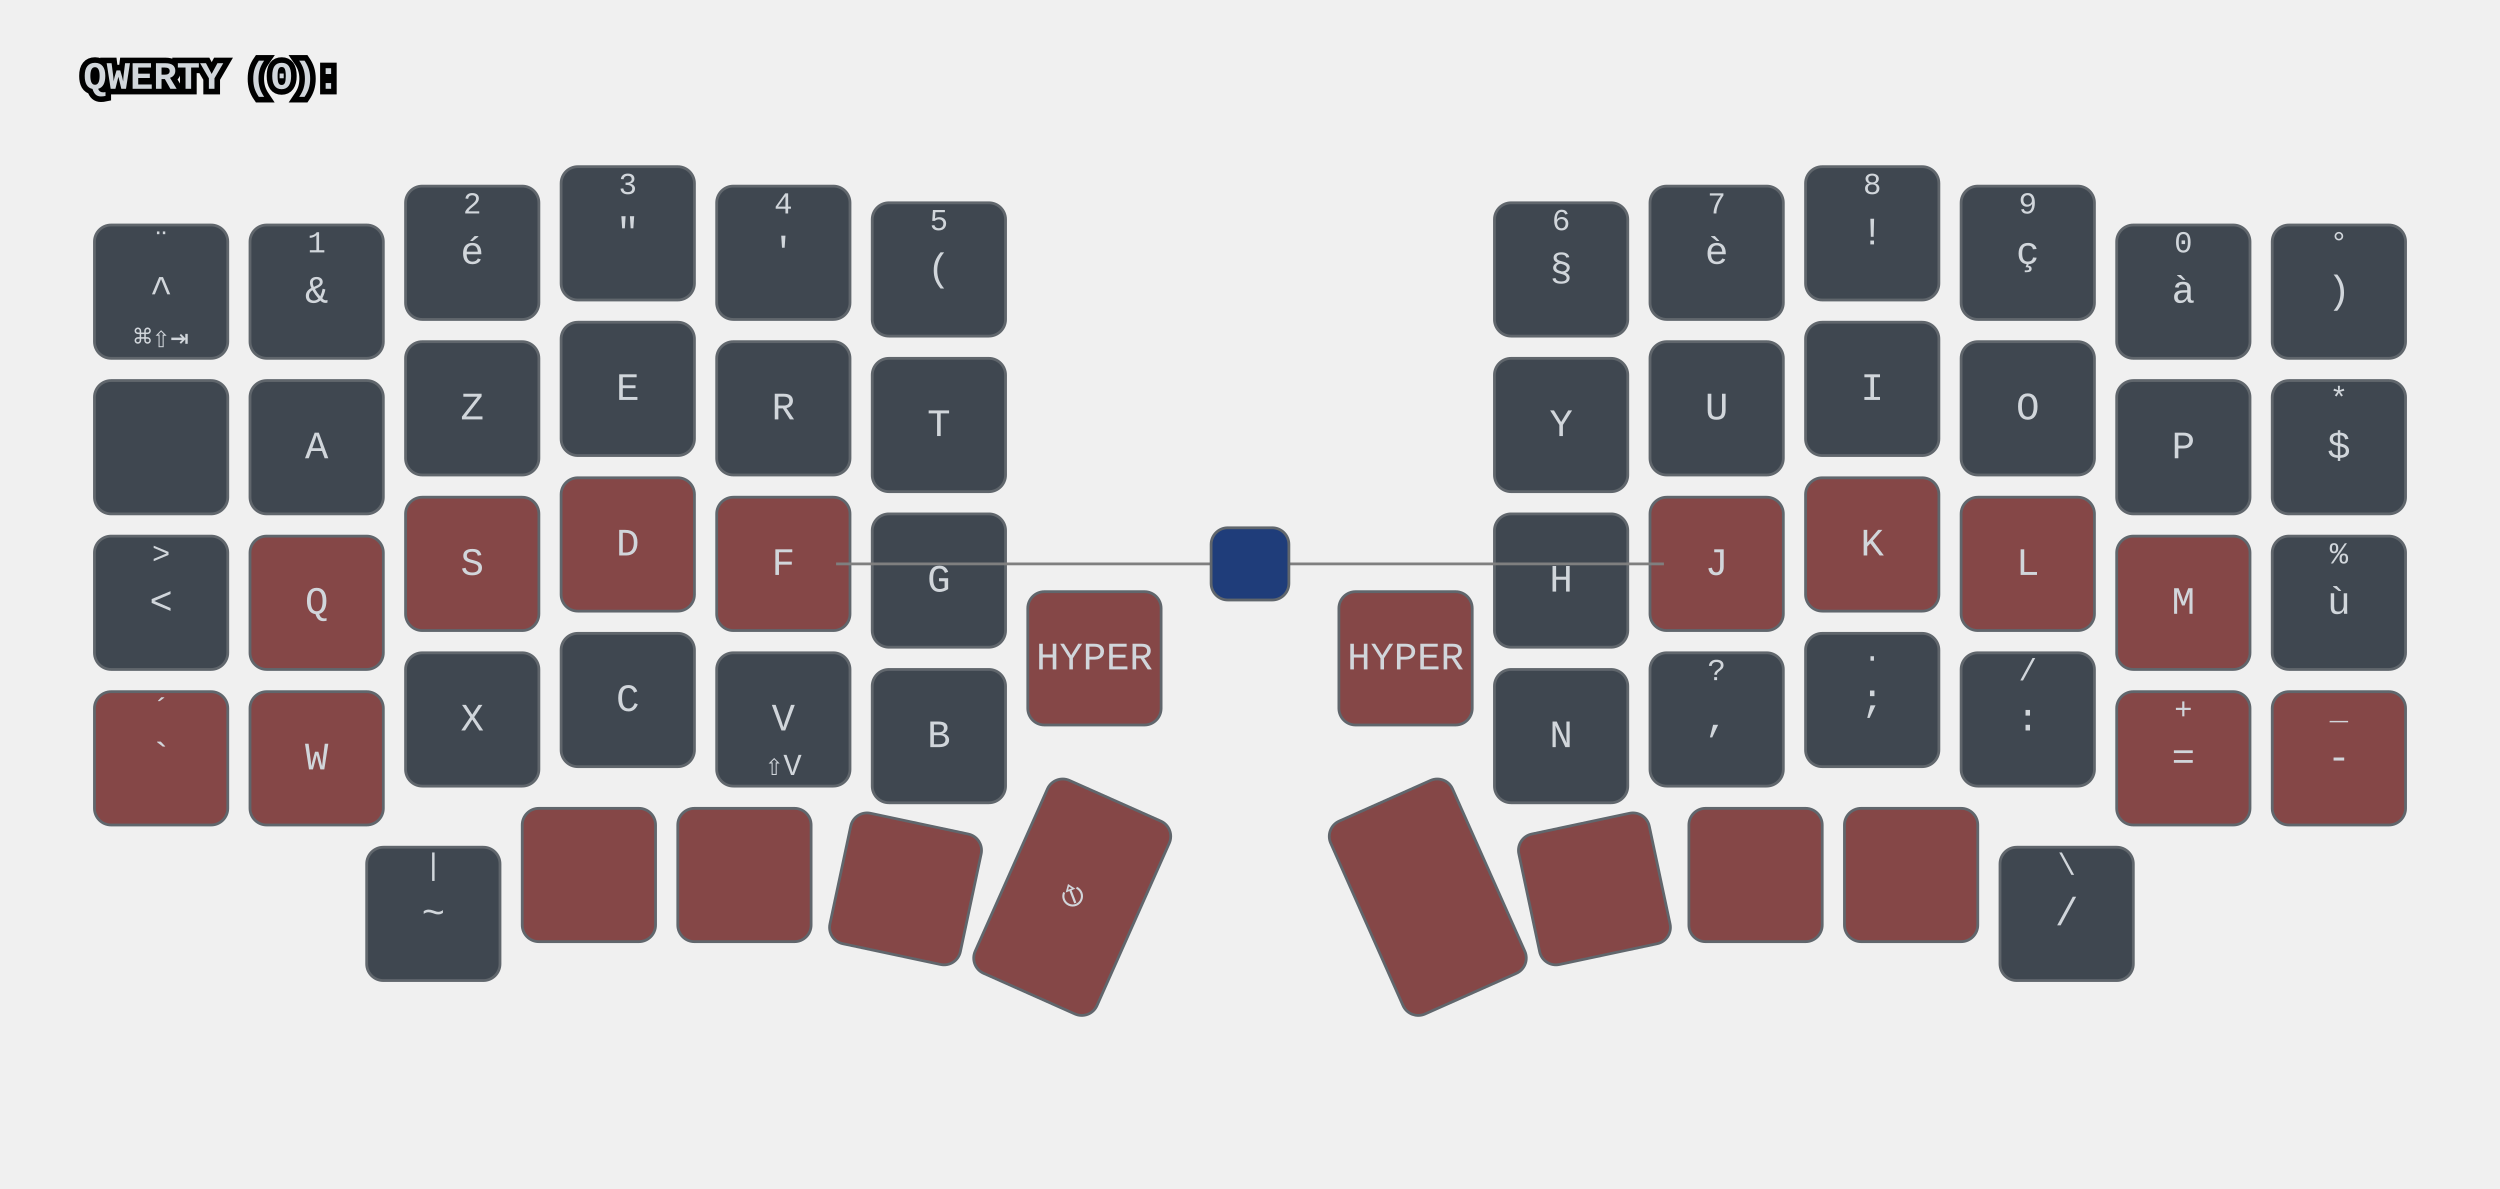
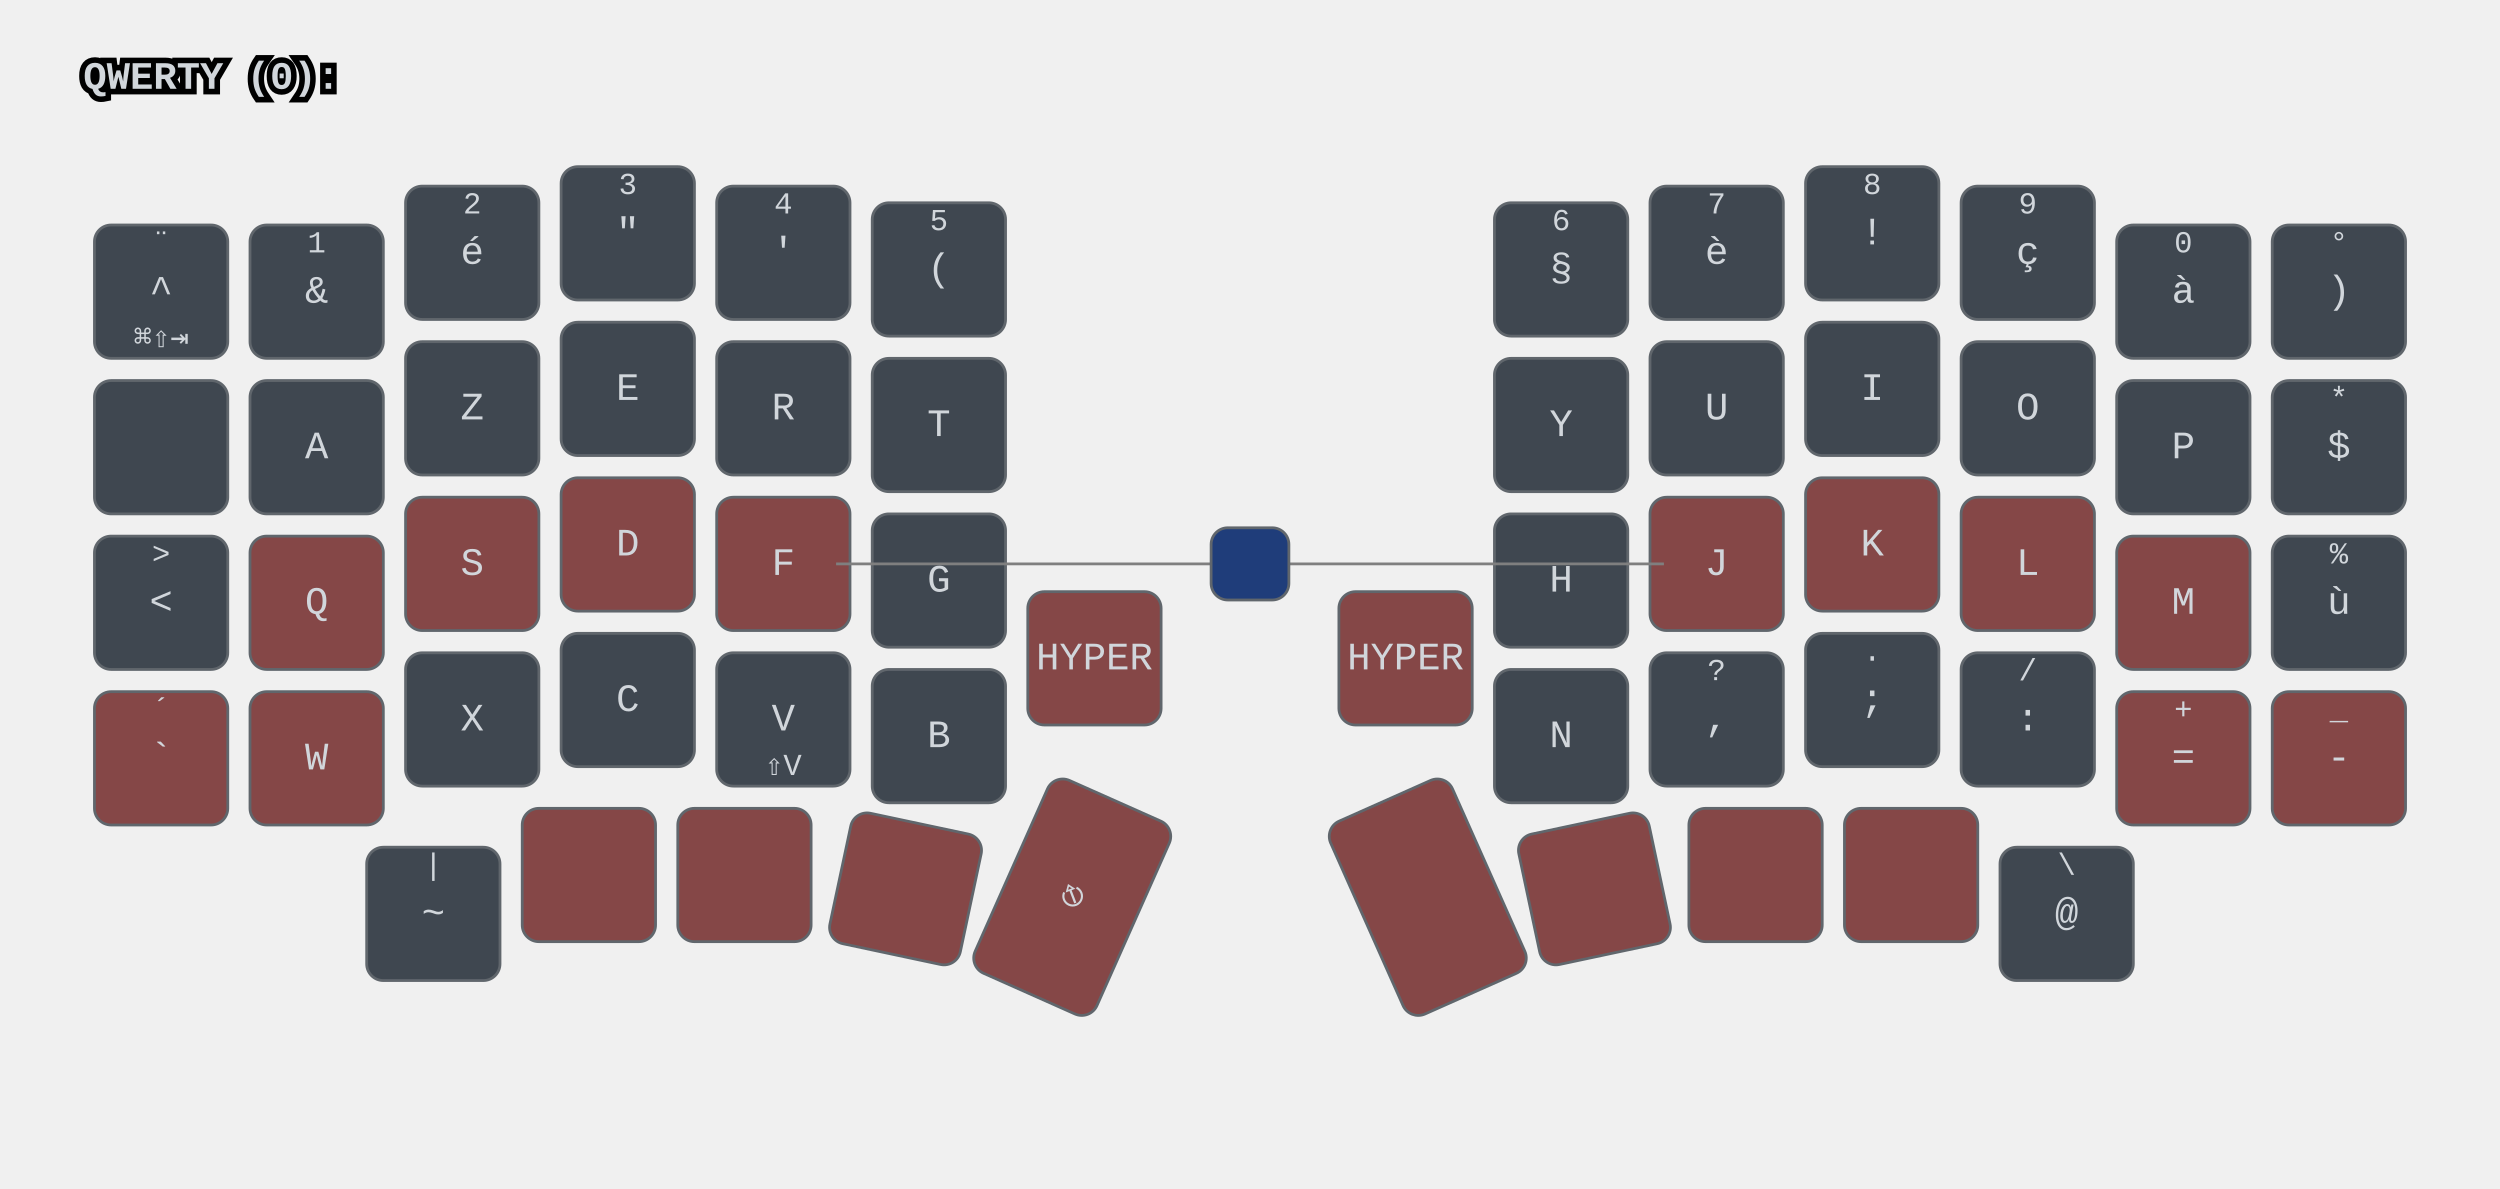
<svg xmlns="http://www.w3.org/2000/svg" xmlns:xlink="http://www.w3.org/1999/xlink" width="900" height="428" viewBox="0 0 900 428" class="keymap">
  <defs>/* start glyphs */
<svg id="mdi:apple-keyboard-caps">
      <svg id="mdi-apple-keyboard-caps" viewBox="0 0 24 24">
        <path d="M15,14V8H17.17L12,2.83L6.83,8H9V14H15M12,0L22,10H17V16H7V10H2L12,0M7,18H17V24H7V18M15,20H9V22H15V20Z" />
      </svg>
    </svg>
    <svg id="mdi:apple-keyboard-command">
      <svg id="mdi-apple-keyboard-command" viewBox="0 0 24 24">
        <path d="M6,2A4,4 0 0,1 10,6V8H14V6A4,4 0 0,1 18,2A4,4 0 0,1 22,6A4,4 0 0,1 18,10H16V14H18A4,4 0 0,1 22,18A4,4 0 0,1 18,22A4,4 0 0,1 14,18V16H10V18A4,4 0 0,1 6,22A4,4 0 0,1 2,18A4,4 0 0,1 6,14H8V10H6A4,4 0 0,1 2,6A4,4 0 0,1 6,2M16,18A2,2 0 0,0 18,20A2,2 0 0,0 20,18A2,2 0 0,0 18,16H16V18M14,10H10V14H14V10M6,16A2,2 0 0,0 4,18A2,2 0 0,0 6,20A2,2 0 0,0 8,18V16H6M8,6A2,2 0 0,0 6,4A2,2 0 0,0 4,6A2,2 0 0,0 6,8H8V6M18,8A2,2 0 0,0 20,6A2,2 0 0,0 18,4A2,2 0 0,0 16,6V8H18Z" />
      </svg>
    </svg>
    <svg id="mdi:apple-keyboard-control">
      <svg id="mdi-apple-keyboard-control" viewBox="0 0 24 24">
        <path d="M19.78,11.78L18.36,13.19L12,6.83L5.64,13.19L4.22,11.78L12,4L19.78,11.78Z" />
      </svg>
    </svg>
    <svg id="mdi:apple-keyboard-option">
      <svg id="mdi-apple-keyboard-option" viewBox="0 0 24 24">
        <path d="M3,4H9.11L16.15,18H21V20H14.88L7.84,6H3V4M14,4H21V6H14V4Z" />
      </svg>
    </svg>
    <svg id="mdi:apple-keyboard-shift">
      <svg id="mdi-apple-keyboard-shift" viewBox="0 0 24 24">
        <path d="M15,18V12H17.17L12,6.83L6.83,12H9V18H15M12,4L22,14H17V20H7V14H2L12,4Z" />
      </svg>
    </svg>
    <svg id="mdi:backspace">
      <svg id="mdi-backspace" viewBox="0 0 24 24">
        <path d="M22,3H7C6.31,3 5.77,3.35 5.41,3.88L0,12L5.41,20.11C5.77,20.64 6.31,21 7,21H22A2,2 0 0,0 24,19V5A2,2 0 0,0 22,3M19,15.59L17.59,17L14,13.41L10.41,17L9,15.59L12.59,12L9,8.41L10.41,7L14,10.59L17.59,7L19,8.41L15.41,12" />
      </svg>
    </svg>
    <svg id="mdi:backspace-reverse">
      <svg id="mdi-backspace-reverse" viewBox="0 0 24 24">
        <path d="M2,21H17C17.7,21 18.2,20.6 18.6,20.1L24,12L18.6,3.9C18.2,3.4 17.7,3 17,3H2A2,2 0 0,0 0,5V19A2,2 0 0,0 2,21M5,8.4L6.4,7L10,10.6L13.6,7L15,8.4L11.4,12L15,15.6L13.6,17L10,13.4L6.4,17L5,15.6L8.6,12" />
      </svg>
    </svg>
    <svg id="mdi:bluetooth-connect">
      <svg id="mdi-bluetooth-connect" viewBox="0 0 24 24">
        <path d="M19,10L17,12L19,14L21,12M14.88,16.29L13,18.17V14.41M13,5.83L14.88,7.71L13,9.58M17.71,7.71L12,2H11V9.58L6.41,5L5,6.41L10.59,12L5,17.58L6.41,19L11,14.41V22H12L17.71,16.29L13.41,12M7,12L5,10L3,12L5,14L7,12Z" />
      </svg>
    </svg>
    <svg id="mdi:bluetooth-off">
      <svg id="mdi-bluetooth-off" viewBox="0 0 24 24">
        <path d="M13,5.83L14.88,7.71L13.28,9.31L14.69,10.72L17.71,7.7L12,2H11V7.03L13,9.03M5.41,4L4,5.41L10.59,12L5,17.59L6.41,19L11,14.41V22H12L16.29,17.71L18.59,20L20,18.59M13,18.17V14.41L14.88,16.29" />
      </svg>
    </svg>
    <svg id="mdi:brightness-5">
      <svg id="mdi-brightness-5" viewBox="0 0 24 24">
        <path d="M12,18A6,6 0 0,1 6,12A6,6 0 0,1 12,6A6,6 0 0,1 18,12A6,6 0 0,1 12,18M20,15.31L23.31,12L20,8.69V4H15.31L12,0.69L8.69,4H4V8.69L0.69,12L4,15.31V20H8.69L12,23.31L15.31,20H20V15.31Z" />
      </svg>
    </svg>
    <svg id="mdi:brightness-7">
      <svg id="mdi-brightness-7" viewBox="0 0 24 24">
        <path d="M12,8A4,4 0 0,0 8,12A4,4 0 0,0 12,16A4,4 0 0,0 16,12A4,4 0 0,0 12,8M12,18A6,6 0 0,1 6,12A6,6 0 0,1 12,6A6,6 0 0,1 18,12A6,6 0 0,1 12,18M20,8.69V4H15.31L12,0.69L8.69,4H4V8.69L0.69,12L4,15.31V20H8.69L12,23.31L15.31,20H20V15.31L23.31,12L20,8.69Z" />
      </svg>
    </svg>
    <svg id="mdi:chevron-left">
      <svg id="mdi-chevron-left" viewBox="0 0 24 24">
        <path d="M15.41,16.58L10.83,12L15.41,7.41L14,6L8,12L14,18L15.41,16.58Z" />
      </svg>
    </svg>
    <svg id="mdi:chevron-right">
      <svg id="mdi-chevron-right" viewBox="0 0 24 24">
        <path d="M8.59,16.58L13.17,12L8.59,7.41L10,6L16,12L10,18L8.59,16.58Z" />
      </svg>
    </svg>
    <svg id="mdi:code-block-tags">
      <svg id="mdi-code-block-tags" viewBox="0 0 24 24">
        <path d="M5.59 3.41L7 4.82L3.82 8L7 11.18L5.59 12.6L1 8L5.59 3.41M11.41 3.41L16 8L11.41 12.6L10 11.18L13.18 8L10 4.82L11.41 3.41M22 6V18C22 19.11 21.11 20 20 20H4C2.9 20 2 19.11 2 18V14H4V18H20V6H17.03V4H20C21.11 4 22 4.89 22 6Z" />
      </svg>
    </svg>
    <svg id="mdi:content-copy">
      <svg id="mdi-content-copy" viewBox="0 0 24 24">
        <path d="M19,21H8V7H19M19,5H8A2,2 0 0,0 6,7V21A2,2 0 0,0 8,23H19A2,2 0 0,0 21,21V7A2,2 0 0,0 19,5M16,1H4A2,2 0 0,0 2,3V17H4V3H16V1Z" />
      </svg>
    </svg>
    <svg id="mdi:content-cut">
      <svg id="mdi-content-cut" viewBox="0 0 24 24">
        <path d="M19,3L13,9L15,11L22,4V3M12,12.5A0.5,0.5 0 0,1 11.5,12A0.5,0.5 0 0,1 12,11.5A0.5,0.5 0 0,1 12.5,12A0.5,0.5 0 0,1 12,12.5M6,20A2,2 0 0,1 4,18C4,16.89 4.9,16 6,16A2,2 0 0,1 8,18C8,19.11 7.1,20 6,20M6,8A2,2 0 0,1 4,6C4,4.89 4.9,4 6,4A2,2 0 0,1 8,6C8,7.11 7.1,8 6,8M9.64,7.64C9.87,7.14 10,6.59 10,6A4,4 0 0,0 6,2A4,4 0 0,0 2,6A4,4 0 0,0 6,10C6.59,10 7.14,9.87 7.64,9.64L10,12L7.64,14.36C7.14,14.13 6.59,14 6,14A4,4 0 0,0 2,18A4,4 0 0,0 6,22A4,4 0 0,0 10,18C10,17.41 9.87,16.86 9.64,16.36L12,14L19,21H22V20L9.64,7.64Z" />
      </svg>
    </svg>
    <svg id="mdi:content-paste">
      <svg id="mdi-content-paste" viewBox="0 0 24 24">
        <path d="M19,20H5V4H7V7H17V4H19M12,2A1,1 0 0,1 13,3A1,1 0 0,1 12,4A1,1 0 0,1 11,3A1,1 0 0,1 12,2M19,2H14.82C14.4,0.84 13.3,0 12,0C10.7,0 9.6,0.84 9.18,2H5A2,2 0 0,0 3,4V20A2,2 0 0,0 5,22H19A2,2 0 0,0 21,20V4A2,2 0 0,0 19,2Z" />
      </svg>
    </svg>
    <svg id="mdi:folder-search-outline">
      <svg id="mdi-folder-search-outline" viewBox="0 0 24 24">
        <path d="M16.5,12C19,12 21,14 21,16.5C21,17.38 20.75,18.21 20.31,18.9L23.39,22L22,23.39L18.88,20.32C18.19,20.75 17.37,21 16.5,21C14,21 12,19 12,16.5C12,14 14,12 16.5,12M16.5,14A2.5,2.5 0 0,0 14,16.5A2.5,2.5 0 0,0 16.5,19A2.5,2.5 0 0,0 19,16.5A2.5,2.5 0 0,0 16.5,14M19,8H3V18H10.17C10.34,18.72 10.63,19.39 11,20H3C1.89,20 1,19.1 1,18V6C1,4.89 1.89,4 3,4H9L11,6H19A2,2 0 0,1 21,8V11.81C20.42,11.26 19.75,10.81 19,10.5V8Z" />
      </svg>
    </svg>
    <svg id="mdi:format-letter-ends-with">
      <svg id="mdi-format-letter-ends-with" viewBox="0 0 24 24">
        <path d="M11.14 4L6.43 16H8.36L9.32 13.43H14.67L15.64 16H17.57L12.86 4M12 6.29L14.03 11.71H9.96M20 14V18H2V20H22V14Z" />
      </svg>
    </svg>
    <svg id="mdi:format-letter-starts-with">
      <svg id="mdi-format-letter-starts-with" viewBox="0 0 24 24">
        <path d="M11.14 4L6.43 16H8.36L9.32 13.43H14.67L15.64 16H17.57L12.86 4M12 6.29L14.03 11.71H9.96M4 18V15H2V20H22V18Z" />
      </svg>
    </svg>
    <svg id="mdi:format-pilcrow-arrow-left">
      <svg id="mdi-format-pilcrow-arrow-left" viewBox="0 0 24 24">
        <path d="M8,17V14L4,18L8,22V19H20V17M10,10V15H12V4H14V15H16V4H18V2H10A4,4 0 0,0 6,6A4,4 0 0,0 10,10Z" />
      </svg>
    </svg>
    <svg id="mdi:format-pilcrow-arrow-right">
      <svg id="mdi-format-pilcrow-arrow-right" viewBox="0 0 24 24">
        <path d="M21,18L17,14V17H5V19H17V22M9,10V15H11V4H13V15H15V4H17V2H9A4,4 0 0,0 5,6A4,4 0 0,0 9,10Z" />
      </svg>
    </svg>
    <svg id="mdi:format-vertical-align-bottom">
      <svg id="mdi-format-vertical-align-bottom" viewBox="0 0 24 24">
        <path d="M16,13H13V3H11V13H8L12,17L16,13M4,19V21H20V19H4Z" />
      </svg>
    </svg>
    <svg id="mdi:format-vertical-align-top">
      <svg id="mdi-format-vertical-align-top" viewBox="0 0 24 24">
        <path d="M8,11H11V21H13V11H16L12,7L8,11M4,3V5H20V3H4Z" />
      </svg>
    </svg>
    <svg id="mdi:keyboard-return">
      <svg id="mdi-keyboard-return" viewBox="0 0 24 24">
        <path d="M19,7V11H5.83L9.41,7.41L8,6L2,12L8,18L9.41,16.58L5.83,13H21V7H19Z" />
      </svg>
    </svg>
    <svg id="mdi:keyboard-space">
      <svg id="mdi-keyboard-space" viewBox="0 0 24 24">
        <path d="M3 15H5V19H19V15H21V19C21 20.1 20.1 21 19 21H5C3.9 21 3 20.1 3 19V15Z" />
      </svg>
    </svg>
    <svg id="mdi:keyboard-tab">
      <svg id="mdi-keyboard-tab" viewBox="0 0 24 24">
        <path d="M20,18H22V6H20M11.59,7.41L15.17,11H1V13H15.17L11.59,16.58L13,18L19,12L13,6L11.59,7.41Z" />
      </svg>
    </svg>
    <svg id="mdi:keyboard-tab-reverse">
      <svg id="mdi-keyboard-tab-reverse" viewBox="0 0 24 24">
        <path d="M4 6H2V18H4M11 6L5 12L11 18L12.41 16.58L8.83 13H23V11H8.83L12.41 7.41L11 6Z" />
      </svg>
    </svg>
    <svg id="mdi:keyboard-variant">
      <svg id="mdi-keyboard-variant" viewBox="0 0 24 24">
        <path d="M6,16H18V18H6V16M6,13V15H2V13H6M7,15V13H10V15H7M11,15V13H13V15H11M14,15V13H17V15H14M18,15V13H22V15H18M2,10H5V12H2V10M19,12V10H22V12H19M18,12H16V10H18V12M8,12H6V10H8V12M12,12H9V10H12V12M15,12H13V10H15V12M2,9V7H4V9H2M5,9V7H7V9H5M8,9V7H10V9H8M11,9V7H13V9H11M14,9V7H16V9H14M17,9V7H22V9H17Z" />
      </svg>
    </svg>
    <svg id="mdi:lightbulb-on-20">
      <svg id="mdi-lightbulb-on-20" viewBox="0 0 24 24">
        <path d="M1 11H4V13H1V11M4.9 3.5L3.5 4.9L5.6 7L7 5.6L4.9 3.5M13 1H11V4H13V1M20 11V13H23V11H20M10 22C10 22.6 10.4 23 11 23H13C13.6 23 14 22.6 14 22V21H10V22M19.1 3.5L17 5.6L18.4 7L20.5 4.9L19.1 3.5M18 12C18 14.2 16.8 16.2 15 17.2V19C15 19.6 14.6 20 14 20H10C9.4 20 9 19.6 9 19V17.2C7.2 16.2 6 14.2 6 12C6 8.7 8.7 6 12 6S18 8.7 18 12M16 12C16 9.79 14.21 8 12 8S8 9.79 8 12 9.79 16 12 16 16 14.21 16 12Z" />
      </svg>
    </svg>
    <svg id="mdi:lightbulb-on-90">
      <svg id="mdi-lightbulb-on-90" viewBox="0 0 24 24">
        <path d="M7 5.6L5.6 7L3.5 4.9L4.9 3.5L7 5.6M10 22C10 22.6 10.4 23 11 23H13C13.6 23 14 22.6 14 22V21H10V22M1 13H4V11H1V13M13 1H11V4H13V1M20 11V13H23V11H20M19.1 3.5L17 5.6L18.4 7L20.5 4.9L19.1 3.5M18 12C18 14.2 16.8 16.2 15 17.2V19C15 19.6 14.6 20 14 20H10C9.4 20 9 19.6 9 19V17.2C7.2 16.2 6 14.2 6 12C6 8.7 8.7 6 12 6S18 8.7 18 12M12 8C11 8 10.09 8.38 9.39 9H14.61C13.91 8.38 13 8 12 8Z" />
      </svg>
    </svg>
    <svg id="mdi:lock-outline">
      <svg id="mdi-lock-outline" viewBox="0 0 24 24">
        <path d="M12,17C10.89,17 10,16.1 10,15C10,13.89 10.89,13 12,13A2,2 0 0,1 14,15A2,2 0 0,1 12,17M18,20V10H6V20H18M18,8A2,2 0 0,1 20,10V20A2,2 0 0,1 18,22H6C4.89,22 4,21.1 4,20V10C4,8.89 4.89,8 6,8H7V6A5,5 0 0,1 12,1A5,5 0 0,1 17,6V8H18M12,3A3,3 0 0,0 9,6V8H15V6A3,3 0 0,0 12,3Z" />
      </svg>
    </svg>
    <svg id="mdi:magnify">
      <svg id="mdi-magnify" viewBox="0 0 24 24">
        <path d="M9.5,3A6.5,6.5 0 0,1 16,9.5C16,11.11 15.41,12.59 14.44,13.73L14.71,14H15.5L20.5,19L19,20.5L14,15.5V14.71L13.73,14.44C12.59,15.41 11.11,16 9.5,16A6.5,6.5 0 0,1 3,9.5A6.5,6.5 0 0,1 9.5,3M9.5,5C7,5 5,7 5,9.5C5,12 7,14 9.5,14C12,14 14,12 14,9.5C14,7 12,5 9.5,5Z" />
      </svg>
    </svg>
    <svg id="mdi:mouse">
      <svg id="mdi-mouse" viewBox="0 0 24 24">
        <path d="M11,1.07C7.05,1.56 4,4.92 4,9H11M4,15A8,8 0 0,0 12,23A8,8 0 0,0 20,15V11H4M13,1.07V9H20C20,4.92 16.94,1.56 13,1.07Z" />
      </svg>
    </svg>
    <svg id="mdi:mouse-left-click-outline">
      <svg id="mdi-mouse-left-click-outline" viewBox="0 0 24 24">
        <path d="M13 9V1.07C13.7 1.16 14.37 1.33 15 1.59C17.33 2.53 19.11 4.53 19.75 7C19.91 7.64 20 8.31 20 9H13M17.66 7C17.18 5.65 16.23 4.5 15 3.81V7H17.66M6 15V13H18V15C18 16.59 17.37 18.12 16.24 19.24C15.12 20.37 13.59 21 12 21C10.41 21 8.88 20.37 7.76 19.24C6.63 18.12 6 16.59 6 15M4 15C4 17.12 4.84 19.16 6.34 20.66C7.84 22.16 9.88 23 12 23C14.12 23 16.16 22.16 17.66 20.66C19.16 19.16 20 17.12 20 15V11H4V15M11 9V1.07C7.06 1.56 4 4.92 4 9H11Z" />
      </svg>
    </svg>
    <svg id="mdi:mouse-right-click-outline">
      <svg id="mdi-mouse-right-click-outline" viewBox="0 0 24 24">
        <path d="M13 9V1.07C16.94 1.56 20 4.92 20 9H13M11 9V1.07C10.3 1.16 9.63 1.33 9 1.59C6.67 2.53 4.89 4.53 4.25 7C4.09 7.64 4 8.31 4 9H11M6.34 7C6.82 5.65 7.78 4.5 9 3.81V7H6.34M6 15V13H18V15C18 16.59 17.37 18.12 16.24 19.24C15.12 20.37 13.59 21 12 21C10.41 21 8.88 20.37 7.76 19.24C6.63 18.12 6 16.59 6 15M4 15C4 17.12 4.84 19.16 6.34 20.66C7.84 22.16 9.88 23 12 23C14.12 23 16.16 22.16 17.66 20.66C19.16 19.16 20 17.12 20 15V11H4V15Z" />
      </svg>
    </svg>
    <svg id="mdi:numeric-1-box-multiple-outline">
      <svg id="mdi-numeric-1-box-multiple-outline" viewBox="0 0 24 24">
        <path d="M21,17H7V3H21M21,1H7A2,2 0 0,0 5,3V17A2,2 0 0,0 7,19H21A2,2 0 0,0 23,17V3A2,2 0 0,0 21,1M14,15H16V5H12V7H14M3,5H1V21A2,2 0 0,0 3,23H19V21H3V5Z" />
      </svg>
    </svg>
    <svg id="mdi:numeric-2-box-multiple-outline">
      <svg id="mdi-numeric-2-box-multiple-outline" viewBox="0 0 24 24">
        <path d="M17,13H13V11H15A2,2 0 0,0 17,9V7C17,5.89 16.1,5 15,5H11V7H15V9H13A2,2 0 0,0 11,11V15H17M21,17H7V3H21M21,1H7A2,2 0 0,0 5,3V17A2,2 0 0,0 7,19H21A2,2 0 0,0 23,17V3A2,2 0 0,0 21,1M3,5H1V21A2,2 0 0,0 3,23H19V21H3V5Z" />
      </svg>
    </svg>
    <svg id="mdi:numeric-3-box-multiple-outline">
      <svg id="mdi-numeric-3-box-multiple-outline" viewBox="0 0 24 24">
        <path d="M17,13V11.5A1.5,1.5 0 0,0 15.5,10A1.5,1.5 0 0,0 17,8.5V7C17,5.89 16.1,5 15,5H11V7H15V9H13V11H15V13H11V15H15A2,2 0 0,0 17,13M3,5H1V21A2,2 0 0,0 3,23H19V21H3M21,17H7V3H21M21,1H7A2,2 0 0,0 5,3V17A2,2 0 0,0 7,19H21A2,2 0 0,0 23,17V3A2,2 0 0,0 21,1Z" />
      </svg>
    </svg>
    <svg id="mdi:numeric-4-box-multiple-outline">
      <svg id="mdi-numeric-4-box-multiple-outline" viewBox="0 0 24 24">
        <path d="M21,17H7V3H21M21,1H7A2,2 0 0,0 5,3V17A2,2 0 0,0 7,19H21A2,2 0 0,0 23,17V3A2,2 0 0,0 21,1M15,15H17V5H15V9H13V5H11V11H15M3,5H1V21A2,2 0 0,0 3,23H19V21H3V5Z" />
      </svg>
    </svg>
    <svg id="mdi:numeric-5-box-multiple-outline">
      <svg id="mdi-numeric-5-box-multiple-outline" viewBox="0 0 24 24">
        <path d="M17,13V11C17,9.89 16.1,9 15,9H13V7H17V5H11V11H15V13H11V15H15A2,2 0 0,0 17,13M3,5H1V21A2,2 0 0,0 3,23H19V21H3M21,17H7V3H21M21,1H7A2,2 0 0,0 5,3V17A2,2 0 0,0 7,19H21A2,2 0 0,0 23,17V3A2,2 0 0,0 21,1Z" />
      </svg>
    </svg>
    <svg id="mdi:numeric-6-box-multiple-outline">
      <svg id="mdi-numeric-6-box-multiple-outline" viewBox="0 0 24 24">
        <path d="M13,11H15V13H13M13,15H15A2,2 0 0,0 17,13V11C17,9.89 16.1,9 15,9H13V7H17V5H13A2,2 0 0,0 11,7V13C11,14.11 11.9,15 13,15M21,17H7V3H21M21,1H7A2,2 0 0,0 5,3V17A2,2 0 0,0 7,19H21A2,2 0 0,0 23,17V3A2,2 0 0,0 21,1M3,5H1V21A2,2 0 0,0 3,23H19V21H3V5Z" />
      </svg>
    </svg>
    <svg id="mdi:numeric-7-box-multiple-outline">
      <svg id="mdi-numeric-7-box-multiple-outline" viewBox="0 0 24 24">
        <path d="M13,15L17,7V5H11V7H15L11,15M21,17H7V3H21M21,1H7A2,2 0 0,0 5,3V17A2,2 0 0,0 7,19H21A2,2 0 0,0 23,17V3A2,2 0 0,0 21,1M3,5H1V21A2,2 0 0,0 3,23H19V21H3V5Z" />
      </svg>
    </svg>
    <svg id="mdi:numeric-8-box-multiple-outline">
      <svg id="mdi-numeric-8-box-multiple-outline" viewBox="0 0 24 24">
        <path d="M13,11H15V13H13M13,7H15V9H13M13,15H15A2,2 0 0,0 17,13V11.5A1.5,1.5 0 0,0 15.5,10A1.5,1.5 0 0,0 17,8.5V7C17,5.89 16.1,5 15,5H13A2,2 0 0,0 11,7V8.5A1.5,1.5 0 0,0 12.5,10A1.5,1.5 0 0,0 11,11.5V13C11,14.11 11.9,15 13,15M21,17H7V3H21M21,1H7A2,2 0 0,0 5,3V17A2,2 0 0,0 7,19H21A2,2 0 0,0 23,17V3A2,2 0 0,0 21,1M3,5H1V21A2,2 0 0,0 3,23H19V21H3V5Z" />
      </svg>
    </svg>
    <svg id="mdi:palette-outline">
      <svg id="mdi-palette-outline" viewBox="0 0 24 24">
        <path d="M12,22A10,10 0 0,1 2,12A10,10 0 0,1 12,2C17.5,2 22,6 22,11A6,6 0 0,1 16,17H14.2C13.9,17 13.7,17.2 13.7,17.5C13.7,17.6 13.8,17.7 13.8,17.8C14.2,18.3 14.4,18.9 14.4,19.5C14.5,20.9 13.4,22 12,22M12,4A8,8 0 0,0 4,12A8,8 0 0,0 12,20C12.3,20 12.5,19.8 12.5,19.5C12.5,19.3 12.4,19.2 12.4,19.1C12,18.6 11.8,18.1 11.8,17.5C11.8,16.1 12.9,15 14.3,15H16A4,4 0 0,0 20,11C20,7.1 16.4,4 12,4M6.5,10C7.3,10 8,10.7 8,11.5C8,12.3 7.3,13 6.5,13C5.7,13 5,12.3 5,11.5C5,10.7 5.7,10 6.5,10M9.5,6C10.3,6 11,6.7 11,7.5C11,8.3 10.3,9 9.5,9C8.7,9 8,8.3 8,7.5C8,6.7 8.7,6 9.5,6M14.5,6C15.3,6 16,6.7 16,7.5C16,8.3 15.3,9 14.5,9C13.7,9 13,8.3 13,7.5C13,6.7 13.7,6 14.5,6M17.5,10C18.3,10 19,10.7 19,11.5C19,12.3 18.3,13 17.5,13C16.7,13 16,12.3 16,11.5C16,10.7 16.7,10 17.5,10Z" />
      </svg>
    </svg>
    <svg id="mdi:play-pause">
      <svg id="mdi-play-pause" viewBox="0 0 24 24">
        <path d="M3,5V19L11,12M13,19H16V5H13M18,5V19H21V5" />
      </svg>
    </svg>
    <svg id="mdi:power">
      <svg id="mdi-power" viewBox="0 0 24 24">
        <path d="M16.56,5.44L15.11,6.89C16.84,7.94 18,9.83 18,12A6,6 0 0,1 12,18A6,6 0 0,1 6,12C6,9.83 7.16,7.94 8.88,6.88L7.44,5.44C5.36,6.88 4,9.28 4,12A8,8 0 0,0 12,20A8,8 0 0,0 20,12C20,9.28 18.64,6.88 16.56,5.44M13,3H11V13H13" />
      </svg>
    </svg>
    <svg id="mdi:power-plug-outline">
      <svg id="mdi-power-plug-outline" viewBox="0 0 24 24">
        <path d="M16 7V3H14V7H10V3H8V7C7 7 6 8 6 9V14.5L9.5 18V21H14.5V18L18 14.5V9C18 8 17 7 16 7M16 13.67L13.09 16.59L12.67 17H11.33L10.92 16.59L8 13.67V9.09C8 9.06 8.06 9 8.09 9H15.92C15.95 9 16 9.06 16 9.09V13.67Z" />
      </svg>
    </svg>
    <svg id="mdi:redo">
      <svg id="mdi-redo" viewBox="0 0 24 24">
        <path d="M18.4,10.6C16.55,9 14.15,8 11.5,8C6.85,8 2.92,11.03 1.54,15.22L3.9,16C4.95,12.81 7.95,10.5 11.5,10.5C13.45,10.5 15.23,11.22 16.62,12.38L13,16H22V7L18.4,10.6Z" />
      </svg>
    </svg>
    <svg id="mdi:restart">
      <svg id="mdi-restart" viewBox="0 0 24 24">
        <path d="M12,4C14.1,4 16.1,4.8 17.6,6.3C20.7,9.4 20.7,14.5 17.6,17.6C15.8,19.5 13.3,20.2 10.9,19.9L11.4,17.9C13.1,18.1 14.9,17.5 16.2,16.2C18.5,13.9 18.5,10.1 16.2,7.7C15.1,6.6 13.5,6 12,6V10.6L7,5.6L12,0.6V4M6.3,17.6C3.7,15 3.3,11 5.1,7.9L6.6,9.4C5.5,11.6 5.9,14.4 7.8,16.2C8.3,16.7 8.9,17.1 9.6,17.4L9,19.4C8,19 7.1,18.4 6.3,17.6Z" />
      </svg>
    </svg>
    <svg id="mdi:skip-backward">
      <svg id="mdi-skip-backward" viewBox="0 0 24 24">
        <path d="M20,5V19L13,12M6,5V19H4V5M13,5V19L6,12" />
      </svg>
    </svg>
    <svg id="mdi:skip-forward">
      <svg id="mdi-skip-forward" viewBox="0 0 24 24">
        <path d="M4,5V19L11,12M18,5V19H20V5M11,5V19L18,12" />
      </svg>
    </svg>
    <svg id="mdi:stop">
      <svg id="mdi-stop" viewBox="0 0 24 24">
        <path d="M18,18H6V6H18V18Z" />
      </svg>
    </svg>
    <svg id="mdi:undo">
      <svg id="mdi-undo" viewBox="0 0 24 24">
        <path d="M12.5,8C9.85,8 7.45,9 5.6,10.6L2,7V16H11L7.38,12.38C8.77,11.22 10.54,10.5 12.5,10.5C16.04,10.5 19.05,12.81 20.1,16L22.47,15.22C21.08,11.03 17.15,8 12.5,8Z" />
      </svg>
    </svg>
    <svg id="mdi:unfold-more-horizontal">
      <svg id="mdi-unfold-more-horizontal" viewBox="0 0 24 24">
        <path d="M12,18.17L8.83,15L7.42,16.41L12,21L16.59,16.41L15.17,15M12,5.83L15.17,9L16.58,7.59L12,3L7.41,7.59L8.83,9L12,5.83Z" />
      </svg>
    </svg>
    <svg id="mdi:unfold-more-vertical">
      <svg id="mdi-unfold-more-vertical" viewBox="0 0 24 24">
        <path d="M18.17,12L15,8.83L16.41,7.41L21,12L16.41,16.58L15,15.17L18.17,12M5.83,12L9,15.17L7.59,16.59L3,12L7.59,7.42L9,8.83L5.83,12Z" />
      </svg>
    </svg>
    <svg id="mdi:usb">
      <svg id="mdi-usb" viewBox="0 0 24 24">
        <path d="M15,7V11H16V13H13V5H15L12,1L9,5H11V13H8V10.93C8.7,10.56 9.2,9.85 9.2,9C9.2,7.78 8.21,6.8 7,6.8C5.78,6.8 4.8,7.78 4.8,9C4.8,9.85 5.3,10.56 6,10.93V13A2,2 0 0,0 8,15H11V18.05C10.29,18.41 9.8,19.15 9.8,20A2.2,2.2 0 0,0 12,22.2A2.2,2.2 0 0,0 14.2,20C14.2,19.15 13.71,18.41 13,18.05V15H16A2,2 0 0,0 18,13V11H19V7H15Z" />
      </svg>
    </svg>
    <svg id="mdi:view-dashboard-outline">
      <svg id="mdi-view-dashboard-outline" viewBox="0 0 24 24">
        <path d="M19,5V7H15V5H19M9,5V11H5V5H9M19,13V19H15V13H19M9,17V19H5V17H9M21,3H13V9H21V3M11,3H3V13H11V3M21,11H13V21H21V11M11,15H3V21H11V15Z" />
      </svg>
    </svg>
    <svg id="mdi:volume-minus">
      <svg id="mdi-volume-minus" viewBox="0 0 24 24">
        <path d="M3,9H7L12,4V20L7,15H3V9M14,11H22V13H14V11Z" />
      </svg>
    </svg>
    <svg id="mdi:volume-off">
      <svg id="mdi-volume-off" viewBox="0 0 24 24">
        <path d="M12,4L9.91,6.09L12,8.18M4.27,3L3,4.27L7.73,9H3V15H7L12,20V13.27L16.25,17.53C15.58,18.04 14.83,18.46 14,18.7V20.77C15.38,20.45 16.63,19.82 17.68,18.96L19.73,21L21,19.73L12,10.73M19,12C19,12.94 18.8,13.82 18.46,14.64L19.97,16.15C20.62,14.91 21,13.5 21,12C21,7.72 18,4.14 14,3.23V5.29C16.89,6.15 19,8.83 19,12M16.5,12C16.5,10.23 15.5,8.71 14,7.97V10.18L16.45,12.63C16.5,12.43 16.5,12.21 16.5,12Z" />
      </svg>
    </svg>
    <svg id="mdi:volume-plus">
      <svg id="mdi-volume-plus" viewBox="0 0 24 24">
        <path d="M3,9H7L12,4V20L7,15H3V9M14,11H17V8H19V11H22V13H19V16H17V13H14V11Z" />
      </svg>
    </svg>
    <svg id="mdi:web">
      <svg id="mdi-web" viewBox="0 0 24 24">
        <path d="M16.36,14C16.44,13.34 16.5,12.68 16.5,12C16.5,11.32 16.44,10.66 16.36,10H19.74C19.9,10.64 20,11.31 20,12C20,12.69 19.9,13.36 19.74,14M14.59,19.56C15.19,18.45 15.65,17.25 15.97,16H18.92C17.96,17.65 16.43,18.93 14.59,19.56M14.34,14H9.66C9.56,13.34 9.5,12.68 9.5,12C9.5,11.32 9.56,10.65 9.66,10H14.34C14.43,10.65 14.5,11.32 14.5,12C14.5,12.68 14.43,13.34 14.34,14M12,19.96C11.17,18.76 10.5,17.43 10.09,16H13.91C13.5,17.43 12.83,18.76 12,19.96M8,8H5.08C6.03,6.34 7.57,5.06 9.4,4.44C8.8,5.55 8.35,6.75 8,8M5.08,16H8C8.35,17.25 8.8,18.45 9.4,19.56C7.57,18.93 6.03,17.65 5.08,16M4.26,14C4.1,13.36 4,12.69 4,12C4,11.31 4.1,10.64 4.26,10H7.64C7.56,10.66 7.5,11.32 7.5,12C7.5,12.68 7.56,13.34 7.64,14M12,4.03C12.83,5.23 13.5,6.57 13.91,8H10.09C10.5,6.57 11.17,5.23 12,4.03M18.92,8H15.97C15.65,6.75 15.19,5.55 14.59,4.44C16.43,5.07 17.96,6.34 18.92,8M12,2C6.47,2 2,6.5 2,12A10,10 0 0,0 12,22A10,10 0 0,0 22,12A10,10 0 0,0 12,2Z" />
      </svg>
    </svg>
    <svg id="mdi:window-maximize">
      <svg id="mdi-window-maximize" viewBox="0 0 24 24">
        <path d="M4,4H20V20H4V4M6,8V18H18V8H6Z" />
      </svg>
    </svg>
    <svg id="mdi:window-restore">
      <svg id="mdi-window-restore" viewBox="0 0 24 24">
        <path d="M4,8H8V4H20V16H16V20H4V8M16,8V14H18V6H10V8H16M6,12V18H14V12H6Z" />
      </svg>
    </svg>
  </defs>/* end glyphs */
<style>/* inherit to force styles through use tags */
svg path {
    fill: inherit;
}

/* font and background color specifications */
svg.keymap {
    font-family: SFMono-Regular,Consolas,Liberation Mono,Menlo,monospace;
    font-size: 14px;
    font-kerning: normal;
    text-rendering: optimizeLegibility;
    fill: #24292e;
}

/* default key styling */
rect.key {
    fill: #f6f8fa;
}

rect.key, rect.combo {
    stroke: #c9cccf;
    stroke-width: 1;
}

/* default key side styling, only used is draw_key_sides is set */
rect.side {
    filter: brightness(90%);
}

/* color accent for combo boxes */
rect.combo, rect.combo-separate {
    fill: #cdf;
}

/* color accent for held keys */
rect.held, rect.combo.held {
    fill: #fdd;
}

/* color accent for ghost (optional) keys */
rect.ghost, rect.combo.ghost {
    stroke-dasharray: 4, 4;
    stroke-width: 2;
}

text {
    text-anchor: middle;
    dominant-baseline: middle;
}

/* styling for layer labels */
text.label {
    font-weight: bold;
    text-anchor: start;
    stroke: white;
    stroke-width: 4;
    paint-order: stroke;
}

/* styling for optional footer */
text.footer {
    text-anchor: end;
    dominant-baseline: auto;
    stroke: white;
    stroke-width: 4;
    paint-order: stroke;
}

/* styling for combo tap, and key non-tap label text */
text.combo, text.hold, text.shifted, text.left, text.right, text.tl, text.tr, text.bl, text.br {
    font-size: 11px;
}

text.hold, text.bl, text.br {
    text-anchor: middle;
    dominant-baseline: auto;
}

text.shifted, text.tl, text.tr {
    text-anchor: middle;
    dominant-baseline: hanging;
}

text.left, text.tl, text.bl {
    text-anchor: start;
}

text.right, text.tr, text.br {
    text-anchor: end;
}

text.layer-activator {
    text-decoration: underline;
}

/* styling for hold/shifted label text in combo box */
text.combo.hold, text.combo.shifted, text.combo.left, text.combo.right {
    font-size: 8px;
}

/* lighter symbol for transparent keys */
text.trans {
    fill: #7b7e81;
}

/* styling for combo dendrons */
path.combo {
    stroke-width: 1;
    stroke: gray;
    fill: none;
}

/* Start Tabler Icons Cleanup */
/* cannot use height/width with glyphs */
.icon-tabler &gt; path {
    fill: inherit;
    stroke: inherit;
    stroke-width: 2;
}
/* hide tabler's default box */
.icon-tabler &gt; path[stroke="none"][fill="none"] {
    visibility: hidden;
}
/* End Tabler Icons Cleanup */

svg.keymap { fill: #d1d6db; }
rect.key { fill: #3f4750; }
rect.key, rect.combo { stroke: #60666c; }
rect.combo, rect.combo-separate { fill: #1f3d7a; }
rect.held, rect.combo.held { fill: #854747; }
text.label, text.footer { stroke: black; }
text.trans { fill: #7e8184; }
path.combo { stroke: #7f7f7f; }

rect.ghost { fill: #7b7e81; }
</style>
  <g transform="translate(30, 0)" class="layer-QWERTY">
    <text x="0" y="28" class="label" id="QWERTY">QWERTY (0):</text>
    <g transform="translate(0, 56)">
      <g transform="translate(28, 49)" class="key keypos-0">
        <rect rx="6" ry="6" x="-24" y="-24" width="48" height="48" class="key" />
        <text x="0" y="0" class="key tap">^</text>
        <text x="0" y="20" class="key hold">⌘⇧⇥</text>
        <text x="0" y="-20" class="key shifted">¨</text>
      </g>
      <g transform="translate(84, 49)" class="key keypos-1">
        <rect rx="6" ry="6" x="-24" y="-24" width="48" height="48" class="key" />
        <text x="0" y="0" class="key tap">&amp;</text>
        <text x="0" y="-20" class="key shifted">1</text>
      </g>
      <g transform="translate(140, 35)" class="key keypos-2">
        <rect rx="6" ry="6" x="-24" y="-24" width="48" height="48" class="key" />
        <text x="0" y="0" class="key tap">é</text>
        <text x="0" y="-20" class="key shifted">2</text>
      </g>
      <g transform="translate(196, 28)" class="key keypos-3">
        <rect rx="6" ry="6" x="-24" y="-24" width="48" height="48" class="key" />
        <text x="0" y="0" class="key tap">"</text>
        <text x="0" y="-20" class="key shifted">3</text>
      </g>
      <g transform="translate(252, 35)" class="key keypos-4">
        <rect rx="6" ry="6" x="-24" y="-24" width="48" height="48" class="key" />
        <text x="0" y="0" class="key tap">'</text>
        <text x="0" y="-20" class="key shifted">4</text>
      </g>
      <g transform="translate(308, 41)" class="key keypos-5">
        <rect rx="6" ry="6" x="-24" y="-24" width="48" height="48" class="key" />
        <text x="0" y="0" class="key tap">(</text>
        <text x="0" y="-20" class="key shifted">5</text>
      </g>
      <g transform="translate(532, 41)" class="key keypos-6">
        <rect rx="6" ry="6" x="-24" y="-24" width="48" height="48" class="key" />
        <text x="0" y="0" class="key tap">§</text>
        <text x="0" y="-20" class="key shifted">6</text>
      </g>
      <g transform="translate(588, 35)" class="key keypos-7">
        <rect rx="6" ry="6" x="-24" y="-24" width="48" height="48" class="key" />
        <text x="0" y="0" class="key tap">è</text>
        <text x="0" y="-20" class="key shifted">7</text>
      </g>
      <g transform="translate(644, 28)" class="key keypos-8">
        <rect rx="6" ry="6" x="-24" y="-24" width="48" height="48" class="key" />
        <text x="0" y="0" class="key tap">!</text>
        <text x="0" y="-20" class="key shifted">8</text>
      </g>
      <g transform="translate(700, 35)" class="key keypos-9">
        <rect rx="6" ry="6" x="-24" y="-24" width="48" height="48" class="key" />
        <text x="0" y="0" class="key tap">ç</text>
        <text x="0" y="-20" class="key shifted">9</text>
      </g>
      <g transform="translate(756, 49)" class="key keypos-10">
        <rect rx="6" ry="6" x="-24" y="-24" width="48" height="48" class="key" />
        <text x="0" y="0" class="key tap">à</text>
        <text x="0" y="-20" class="key shifted">0</text>
      </g>
      <g transform="translate(812, 49)" class="key keypos-11">
        <rect rx="6" ry="6" x="-24" y="-24" width="48" height="48" class="key" />
        <text x="0" y="0" class="key tap">)</text>
        <text x="0" y="-20" class="key shifted">°</text>
      </g>
      <g transform="translate(28, 105)" class="key keypos-12">
        <rect rx="6" ry="6" x="-24" y="-24" width="48" height="48" class="key" />
        <use href="#mdi:keyboard-tab" xlink:href="#mdi:keyboard-tab" x="-7" y="-7" height="14" width="14.0" class="key tap glyph mdi:keyboard-tab" />
      </g>
      <g transform="translate(84, 105)" class="key keypos-13">
        <rect rx="6" ry="6" x="-24" y="-24" width="48" height="48" class="key" />
        <text x="0" y="0" class="key tap">A</text>
      </g>
      <g transform="translate(140, 91)" class="key keypos-14">
        <rect rx="6" ry="6" x="-24" y="-24" width="48" height="48" class="key" />
        <text x="0" y="0" class="key tap">Z</text>
      </g>
      <g transform="translate(196, 84)" class="key keypos-15">
        <rect rx="6" ry="6" x="-24" y="-24" width="48" height="48" class="key" />
        <text x="0" y="0" class="key tap">E</text>
      </g>
      <g transform="translate(252, 91)" class="key keypos-16">
        <rect rx="6" ry="6" x="-24" y="-24" width="48" height="48" class="key" />
        <text x="0" y="0" class="key tap">R</text>
      </g>
      <g transform="translate(308, 97)" class="key keypos-17">
        <rect rx="6" ry="6" x="-24" y="-24" width="48" height="48" class="key" />
        <text x="0" y="0" class="key tap">T</text>
      </g>
      <g transform="translate(532, 97)" class="key keypos-18">
        <rect rx="6" ry="6" x="-24" y="-24" width="48" height="48" class="key" />
        <text x="0" y="0" class="key tap">Y</text>
      </g>
      <g transform="translate(588, 91)" class="key keypos-19">
        <rect rx="6" ry="6" x="-24" y="-24" width="48" height="48" class="key" />
        <text x="0" y="0" class="key tap">U</text>
      </g>
      <g transform="translate(644, 84)" class="key keypos-20">
        <rect rx="6" ry="6" x="-24" y="-24" width="48" height="48" class="key" />
        <text x="0" y="0" class="key tap">I</text>
      </g>
      <g transform="translate(700, 91)" class="key keypos-21">
        <rect rx="6" ry="6" x="-24" y="-24" width="48" height="48" class="key" />
        <text x="0" y="0" class="key tap">O</text>
      </g>
      <g transform="translate(756, 105)" class="key keypos-22">
        <rect rx="6" ry="6" x="-24" y="-24" width="48" height="48" class="key" />
        <text x="0" y="0" class="key tap">P</text>
      </g>
      <g transform="translate(812, 105)" class="key keypos-23">
        <rect rx="6" ry="6" x="-24" y="-24" width="48" height="48" class="key" />
        <text x="0" y="0" class="key tap">$</text>
        <text x="0" y="-20" class="key shifted">*</text>
      </g>
      <g transform="translate(28, 161)" class="key keypos-24">
        <rect rx="6" ry="6" x="-24" y="-24" width="48" height="48" class="key" />
        <text x="0" y="0" class="key tap">&lt;</text>
        <text x="0" y="-20" class="key shifted">&gt;</text>
      </g>
      <g transform="translate(84, 161)" class="key held keypos-25">
        <rect rx="6" ry="6" x="-24" y="-24" width="48" height="48" class="key held" />
        <text x="0" y="0" class="key held tap">Q</text>
        <use href="#mdi:apple-keyboard-control" xlink:href="#mdi:apple-keyboard-control" x="-6" y="8" height="12" width="12.0" class="key held hold glyph mdi:apple-keyboard-control" />
      </g>
      <g transform="translate(140, 147)" class="key held keypos-26">
        <rect rx="6" ry="6" x="-24" y="-24" width="48" height="48" class="key held" />
        <text x="0" y="0" class="key held tap">S</text>
        <use href="#mdi:apple-keyboard-option" xlink:href="#mdi:apple-keyboard-option" x="-6" y="8" height="12" width="12.0" class="key held hold glyph mdi:apple-keyboard-option" />
      </g>
      <g transform="translate(196, 140)" class="key held keypos-27">
        <rect rx="6" ry="6" x="-24" y="-24" width="48" height="48" class="key held" />
        <text x="0" y="0" class="key held tap">D</text>
        <use href="#mdi:apple-keyboard-command" xlink:href="#mdi:apple-keyboard-command" x="-6" y="8" height="12" width="12.0" class="key held hold glyph mdi:apple-keyboard-command" />
      </g>
      <g transform="translate(252, 147)" class="key held keypos-28">
        <rect rx="6" ry="6" x="-24" y="-24" width="48" height="48" class="key held" />
        <text x="0" y="0" class="key held tap">F</text>
        <use href="#mdi:apple-keyboard-shift" xlink:href="#mdi:apple-keyboard-shift" x="-6" y="8" height="12" width="12.0" class="key held hold glyph mdi:apple-keyboard-shift" />
      </g>
      <g transform="translate(308, 153)" class="key keypos-29">
        <rect rx="6" ry="6" x="-24" y="-24" width="48" height="48" class="key" />
        <text x="0" y="0" class="key tap">G</text>
      </g>
      <g transform="translate(532, 153)" class="key keypos-30">
        <rect rx="6" ry="6" x="-24" y="-24" width="48" height="48" class="key" />
        <text x="0" y="0" class="key tap">H</text>
      </g>
      <g transform="translate(588, 147)" class="key held keypos-31">
        <rect rx="6" ry="6" x="-24" y="-24" width="48" height="48" class="key held" />
        <text x="0" y="0" class="key held tap">J</text>
        <use href="#mdi:apple-keyboard-shift" xlink:href="#mdi:apple-keyboard-shift" x="-6" y="8" height="12" width="12.0" class="key held hold glyph mdi:apple-keyboard-shift" />
      </g>
      <g transform="translate(644, 140)" class="key held keypos-32">
        <rect rx="6" ry="6" x="-24" y="-24" width="48" height="48" class="key held" />
        <text x="0" y="0" class="key held tap">K</text>
        <use href="#mdi:apple-keyboard-command" xlink:href="#mdi:apple-keyboard-command" x="-6" y="8" height="12" width="12.0" class="key held hold glyph mdi:apple-keyboard-command" />
      </g>
      <g transform="translate(700, 147)" class="key held keypos-33">
        <rect rx="6" ry="6" x="-24" y="-24" width="48" height="48" class="key held" />
        <text x="0" y="0" class="key held tap">L</text>
        <use href="#mdi:apple-keyboard-option" xlink:href="#mdi:apple-keyboard-option" x="-6" y="8" height="12" width="12.0" class="key held hold glyph mdi:apple-keyboard-option" />
      </g>
      <g transform="translate(756, 161)" class="key held keypos-34">
        <rect rx="6" ry="6" x="-24" y="-24" width="48" height="48" class="key held" />
        <text x="0" y="0" class="key held tap">M</text>
        <use href="#mdi:apple-keyboard-control" xlink:href="#mdi:apple-keyboard-control" x="-6" y="8" height="12" width="12.0" class="key held hold glyph mdi:apple-keyboard-control" />
      </g>
      <g transform="translate(812, 161)" class="key keypos-35">
        <rect rx="6" ry="6" x="-24" y="-24" width="48" height="48" class="key" />
        <text x="0" y="0" class="key tap">ù</text>
        <text x="0" y="-20" class="key shifted">%</text>
      </g>
      <g transform="translate(28, 217)" class="key held keypos-36">
        <rect rx="6" ry="6" x="-24" y="-24" width="48" height="48" class="key held" />
        <text x="0" y="0" class="key held tap">`</text>
        <use href="#mdi:web" xlink:href="#mdi:web" x="-6" y="8" height="12" width="12.0" class="key held hold glyph mdi:web" />
        <text x="0" y="-20" class="key held shifted">´</text>
      </g>
      <g transform="translate(84, 217)" class="key held keypos-37">
        <rect rx="6" ry="6" x="-24" y="-24" width="48" height="48" class="key held" />
        <text x="0" y="0" class="key held tap">W</text>
        <use href="#mdi:numeric-5-box-multiple-outline" xlink:href="#mdi:numeric-5-box-multiple-outline" x="-6" y="8" height="12" width="12.0" class="key held hold glyph mdi:numeric-5-box-multiple-outline" />
      </g>
      <g transform="translate(140, 203)" class="key keypos-38">
        <rect rx="6" ry="6" x="-24" y="-24" width="48" height="48" class="key" />
        <text x="0" y="0" class="key tap">X</text>
      </g>
      <g transform="translate(196, 196)" class="key keypos-39">
        <rect rx="6" ry="6" x="-24" y="-24" width="48" height="48" class="key" />
        <text x="0" y="0" class="key tap">C</text>
      </g>
      <g transform="translate(252, 203)" class="key keypos-40">
        <rect rx="6" ry="6" x="-24" y="-24" width="48" height="48" class="key" />
        <text x="0" y="0" class="key tap">V</text>
        <text x="0" y="20" class="key hold">⇧V</text>
      </g>
      <g transform="translate(308, 209)" class="key keypos-41">
        <rect rx="6" ry="6" x="-24" y="-24" width="48" height="48" class="key" />
        <text x="0" y="0" class="key tap">B</text>
      </g>
      <g transform="translate(364, 181)" class="key held keypos-42">
        <rect rx="6" ry="6" x="-24" y="-24" width="48" height="48" class="key held" />
        <text x="0" y="0" class="key held tap">HYPER</text>
      </g>
      <g transform="translate(476, 181)" class="key held keypos-43">
        <rect rx="6" ry="6" x="-24" y="-24" width="48" height="48" class="key held" />
        <text x="0" y="0" class="key held tap">HYPER</text>
      </g>
      <g transform="translate(532, 209)" class="key keypos-44">
        <rect rx="6" ry="6" x="-24" y="-24" width="48" height="48" class="key" />
        <text x="0" y="0" class="key tap">N</text>
      </g>
      <g transform="translate(588, 203)" class="key keypos-45">
        <rect rx="6" ry="6" x="-24" y="-24" width="48" height="48" class="key" />
        <text x="0" y="0" class="key tap">,</text>
        <text x="0" y="-20" class="key shifted">?</text>
      </g>
      <g transform="translate(644, 196)" class="key keypos-46">
        <rect rx="6" ry="6" x="-24" y="-24" width="48" height="48" class="key" />
        <text x="0" y="0" class="key tap">;</text>
        <text x="0" y="-20" class="key shifted">.</text>
      </g>
      <g transform="translate(700, 203)" class="key keypos-47">
        <rect rx="6" ry="6" x="-24" y="-24" width="48" height="48" class="key" />
        <text x="0" y="0" class="key tap">:</text>
        <text x="0" y="-20" class="key shifted">/</text>
      </g>
      <g transform="translate(756, 217)" class="key held keypos-48">
        <rect rx="6" ry="6" x="-24" y="-24" width="48" height="48" class="key held" />
        <text x="0" y="0" class="key held tap">=</text>
        <use href="#mdi:numeric-6-box-multiple-outline" xlink:href="#mdi:numeric-6-box-multiple-outline" x="-6" y="8" height="12" width="12.0" class="key held hold glyph mdi:numeric-6-box-multiple-outline" />
        <text x="0" y="-20" class="key held shifted">+</text>
      </g>
      <g transform="translate(812, 217)" class="key held keypos-49">
        <rect rx="6" ry="6" x="-24" y="-24" width="48" height="48" class="key held" />
        <text x="0" y="0" class="key held tap">-</text>
        <use href="#mdi:web" xlink:href="#mdi:web" x="-6" y="8" height="12" width="12.0" class="key held hold glyph mdi:web" />
        <text x="0" y="-20" class="key held shifted">_</text>
      </g>
      <g transform="translate(126, 273)" class="key keypos-50">
        <rect rx="6" ry="6" x="-24" y="-24" width="48" height="48" class="key" />
        <text x="0" y="0" class="key tap">~</text>
        <text x="0" y="-20" class="key shifted">|</text>
      </g>
      <g transform="translate(182, 259)" class="key held keypos-51">
        <rect rx="6" ry="6" x="-24" y="-24" width="48" height="48" class="key held" />
        <use href="#mdi:numeric-8-box-multiple-outline" xlink:href="#mdi:numeric-8-box-multiple-outline" x="-7" y="-7" height="14" width="14.0" class="key held tap glyph mdi:numeric-8-box-multiple-outline" />
      </g>
      <g transform="translate(238, 259)" class="key held keypos-52">
        <rect rx="6" ry="6" x="-24" y="-24" width="48" height="48" class="key held" />
        <use href="#mdi:numeric-7-box-multiple-outline" xlink:href="#mdi:numeric-7-box-multiple-outline" x="-7" y="-7" height="14" width="14.0" class="key held tap glyph mdi:numeric-7-box-multiple-outline" />
      </g>
      <g transform="translate(296, 264) rotate(12.0)" class="key held keypos-53">
        <rect rx="6" ry="6" x="-24" y="-24" width="48" height="48" class="key held" />
        <use href="#mdi:backspace" xlink:href="#mdi:backspace" x="-7" y="-7" height="14" width="14.0" class="key held tap glyph mdi:backspace" />
        <use href="#mdi:numeric-1-box-multiple-outline" xlink:href="#mdi:numeric-1-box-multiple-outline" x="-6" y="8" height="12" width="12.0" class="key held hold glyph mdi:numeric-1-box-multiple-outline" />
        <use href="#mdi:backspace-reverse" xlink:href="#mdi:backspace-reverse" x="-5" y="-20" height="10" width="10.0" class="key held shifted glyph mdi:backspace-reverse" />
      </g>
      <g transform="translate(356, 267) rotate(24.0)" class="key held keypos-54">
        <rect rx="6" ry="6" x="-24" y="-38" width="48" height="76" class="key held" />
        <text x="0" y="0" class="key held tap">⎋</text>
        <use href="#mdi:numeric-3-box-multiple-outline" xlink:href="#mdi:numeric-3-box-multiple-outline" x="-6" y="22" height="12" width="12.0" class="key held hold glyph mdi:numeric-3-box-multiple-outline" />
      </g>
      <g transform="translate(484, 267) rotate(-24.0)" class="key held keypos-55">
        <rect rx="6" ry="6" x="-24" y="-38" width="48" height="76" class="key held" />
        <use href="#mdi:keyboard-return" xlink:href="#mdi:keyboard-return" x="-7" y="-7" height="14" width="14.0" class="key held tap glyph mdi:keyboard-return" />
        <use href="#mdi:numeric-4-box-multiple-outline" xlink:href="#mdi:numeric-4-box-multiple-outline" x="-6" y="22" height="12" width="12.0" class="key held hold glyph mdi:numeric-4-box-multiple-outline" />
      </g>
      <g transform="translate(544, 264) rotate(-12.0)" class="key held keypos-56">
        <rect rx="6" ry="6" x="-24" y="-24" width="48" height="48" class="key held" />
        <use href="#mdi:keyboard-space" xlink:href="#mdi:keyboard-space" x="-7" y="-7" height="14" width="14.0" class="key held tap glyph mdi:keyboard-space" />
        <use href="#mdi:numeric-2-box-multiple-outline" xlink:href="#mdi:numeric-2-box-multiple-outline" x="-6" y="8" height="12" width="12.0" class="key held hold glyph mdi:numeric-2-box-multiple-outline" />
      </g>
      <g transform="translate(602, 259)" class="key held keypos-57">
        <rect rx="6" ry="6" x="-24" y="-24" width="48" height="48" class="key held" />
        <use href="#mdi:numeric-7-box-multiple-outline" xlink:href="#mdi:numeric-7-box-multiple-outline" x="-7" y="-7" height="14" width="14.0" class="key held tap glyph mdi:numeric-7-box-multiple-outline" />
      </g>
      <g transform="translate(658, 259)" class="key held keypos-58">
        <rect rx="6" ry="6" x="-24" y="-24" width="48" height="48" class="key held" />
        <use href="#mdi:numeric-8-box-multiple-outline" xlink:href="#mdi:numeric-8-box-multiple-outline" x="-7" y="-7" height="14" width="14.0" class="key held tap glyph mdi:numeric-8-box-multiple-outline" />
      </g>
      <g transform="translate(714, 273)" class="key keypos-59">
        <rect rx="6" ry="6" x="-24" y="-24" width="48" height="48" class="key" />
-         <text x="0" y="0" class="key tap">/</text>
+         <text x="0" y="0" class="key tap">@</text>
        <text x="0" y="-20" class="key shifted">\</text>
      </g>
      <g class="combo combopos-0">
        <path d="M420,147 l-149,0" class="combo" />
        <path d="M420,147 l149,0" class="combo" />
        <rect rx="6" ry="6" x="406" y="134" width="28" height="26" class="combo" />
        <use href="#mdi:apple-keyboard-caps" xlink:href="#mdi:apple-keyboard-caps" x="413" y="140" height="14" width="14.0" class="combo tap glyph mdi:apple-keyboard-caps" />
      </g>
    </g>
  </g>
</svg>
